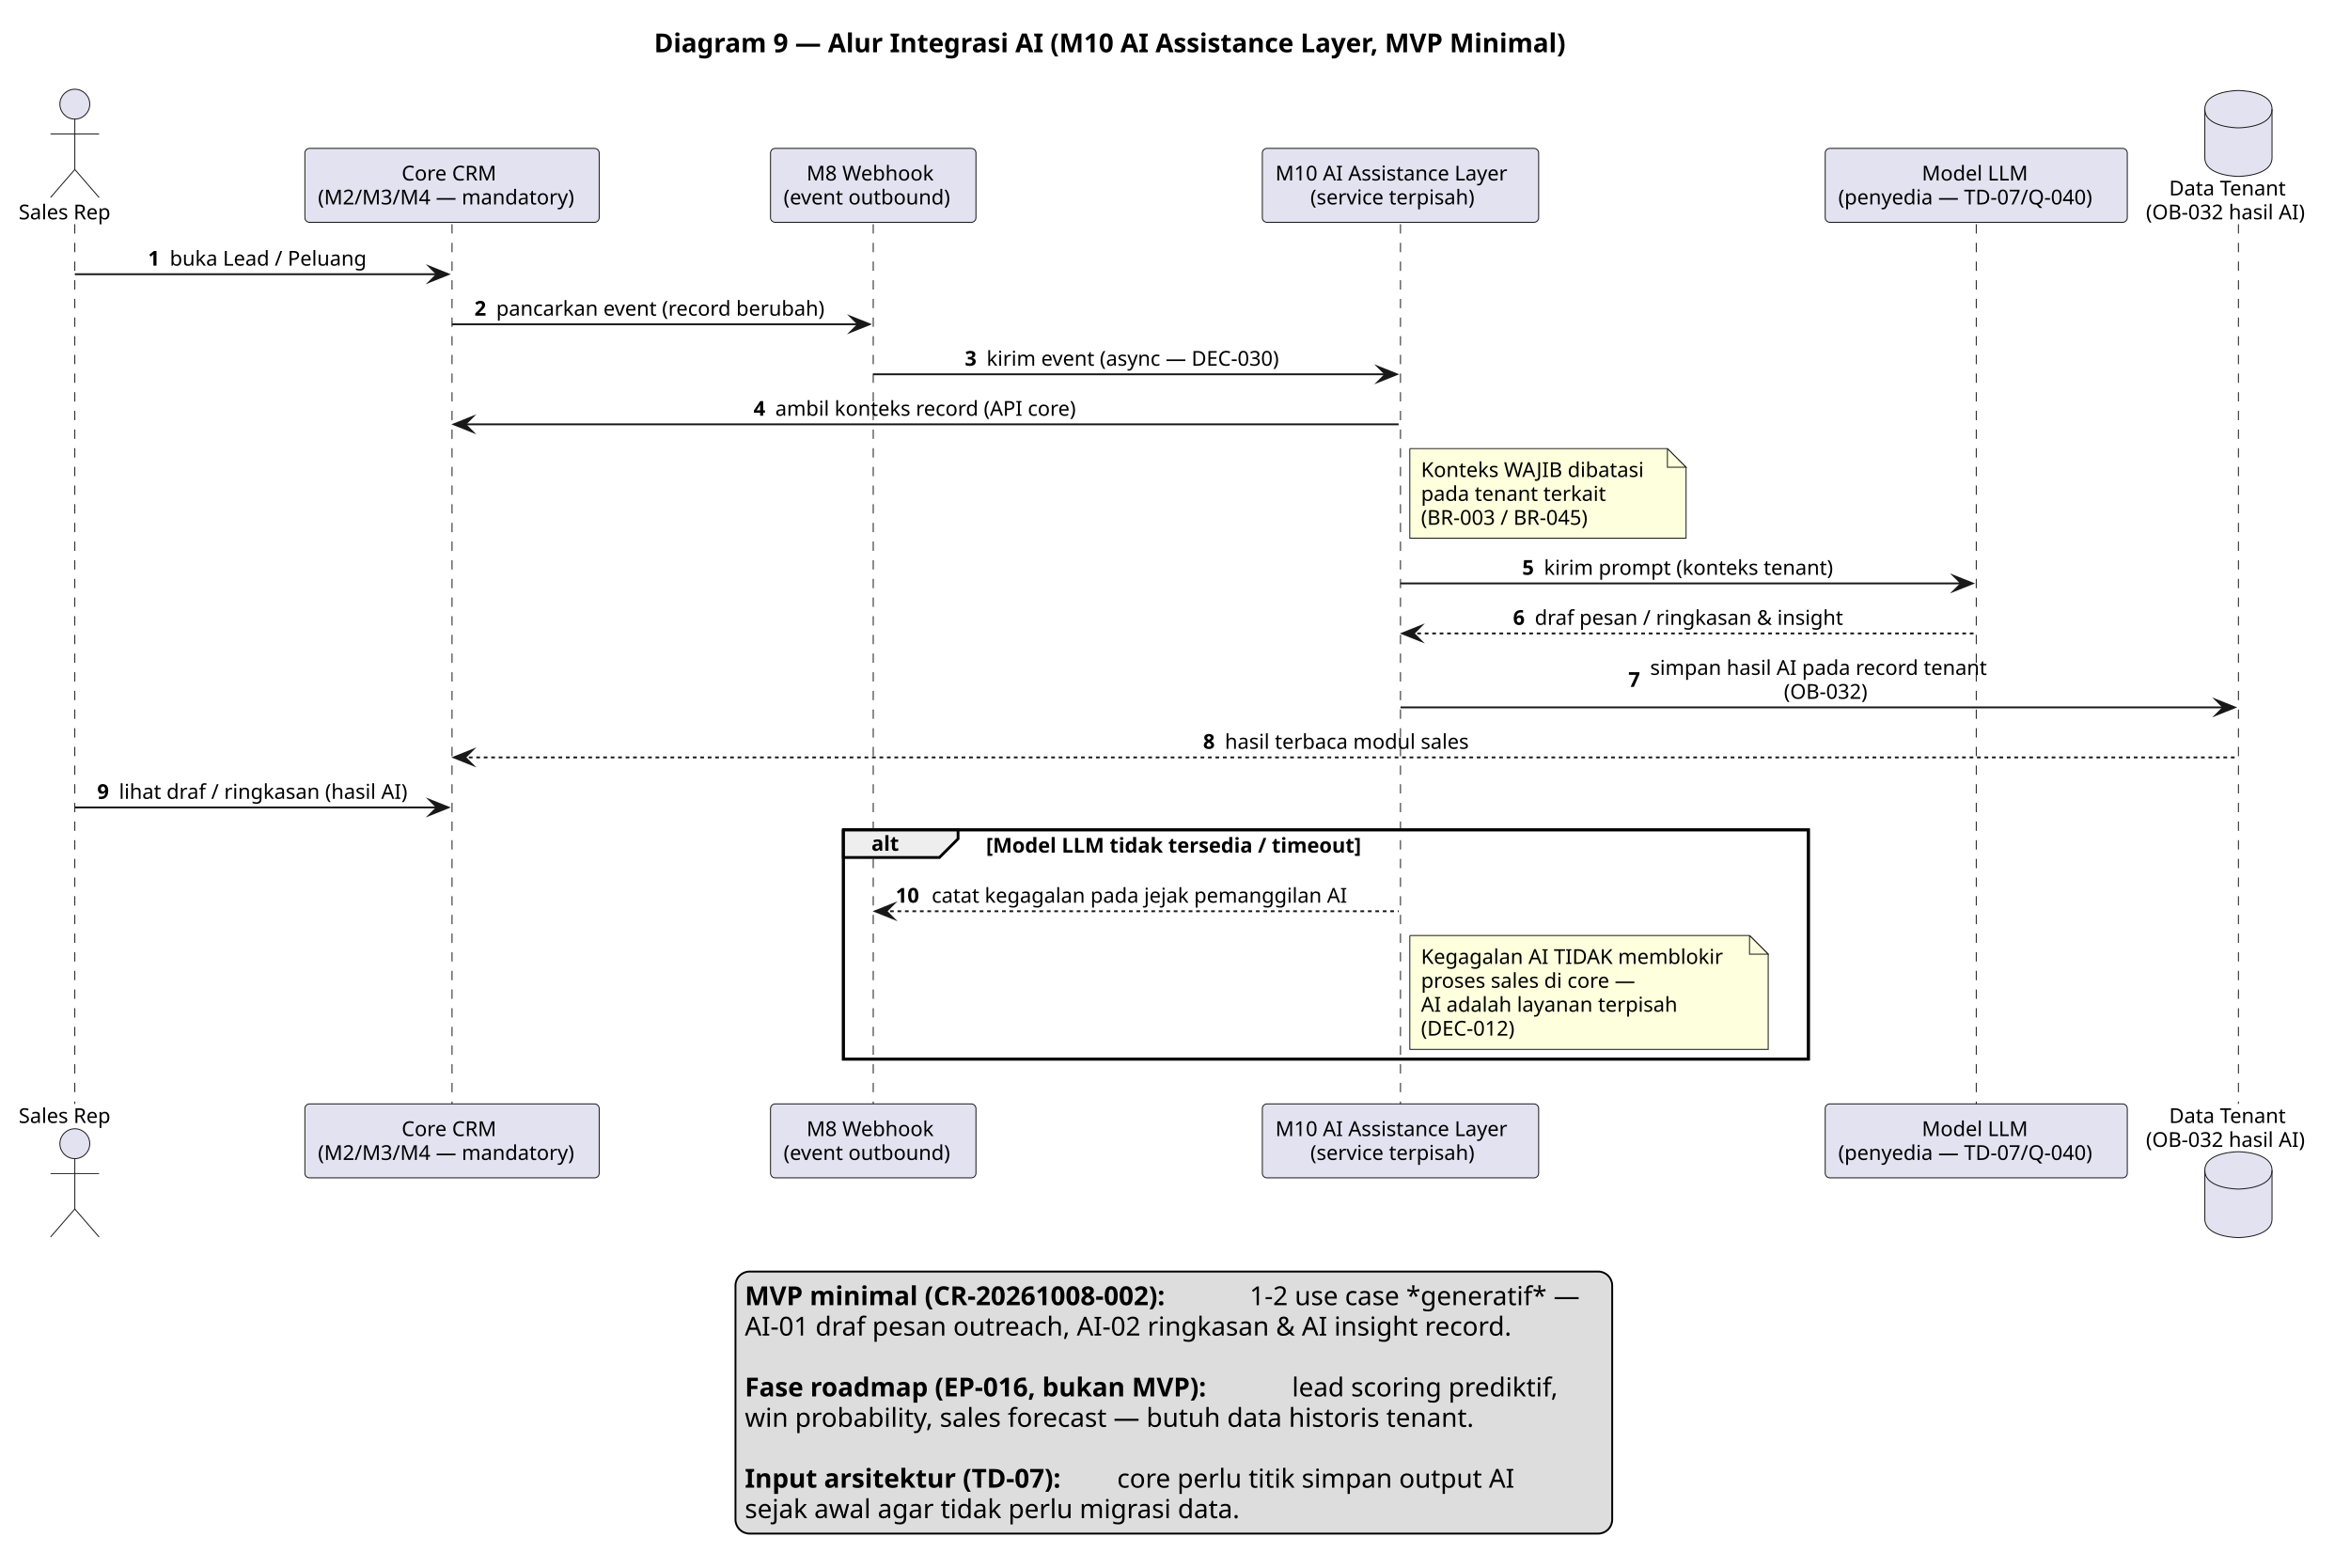
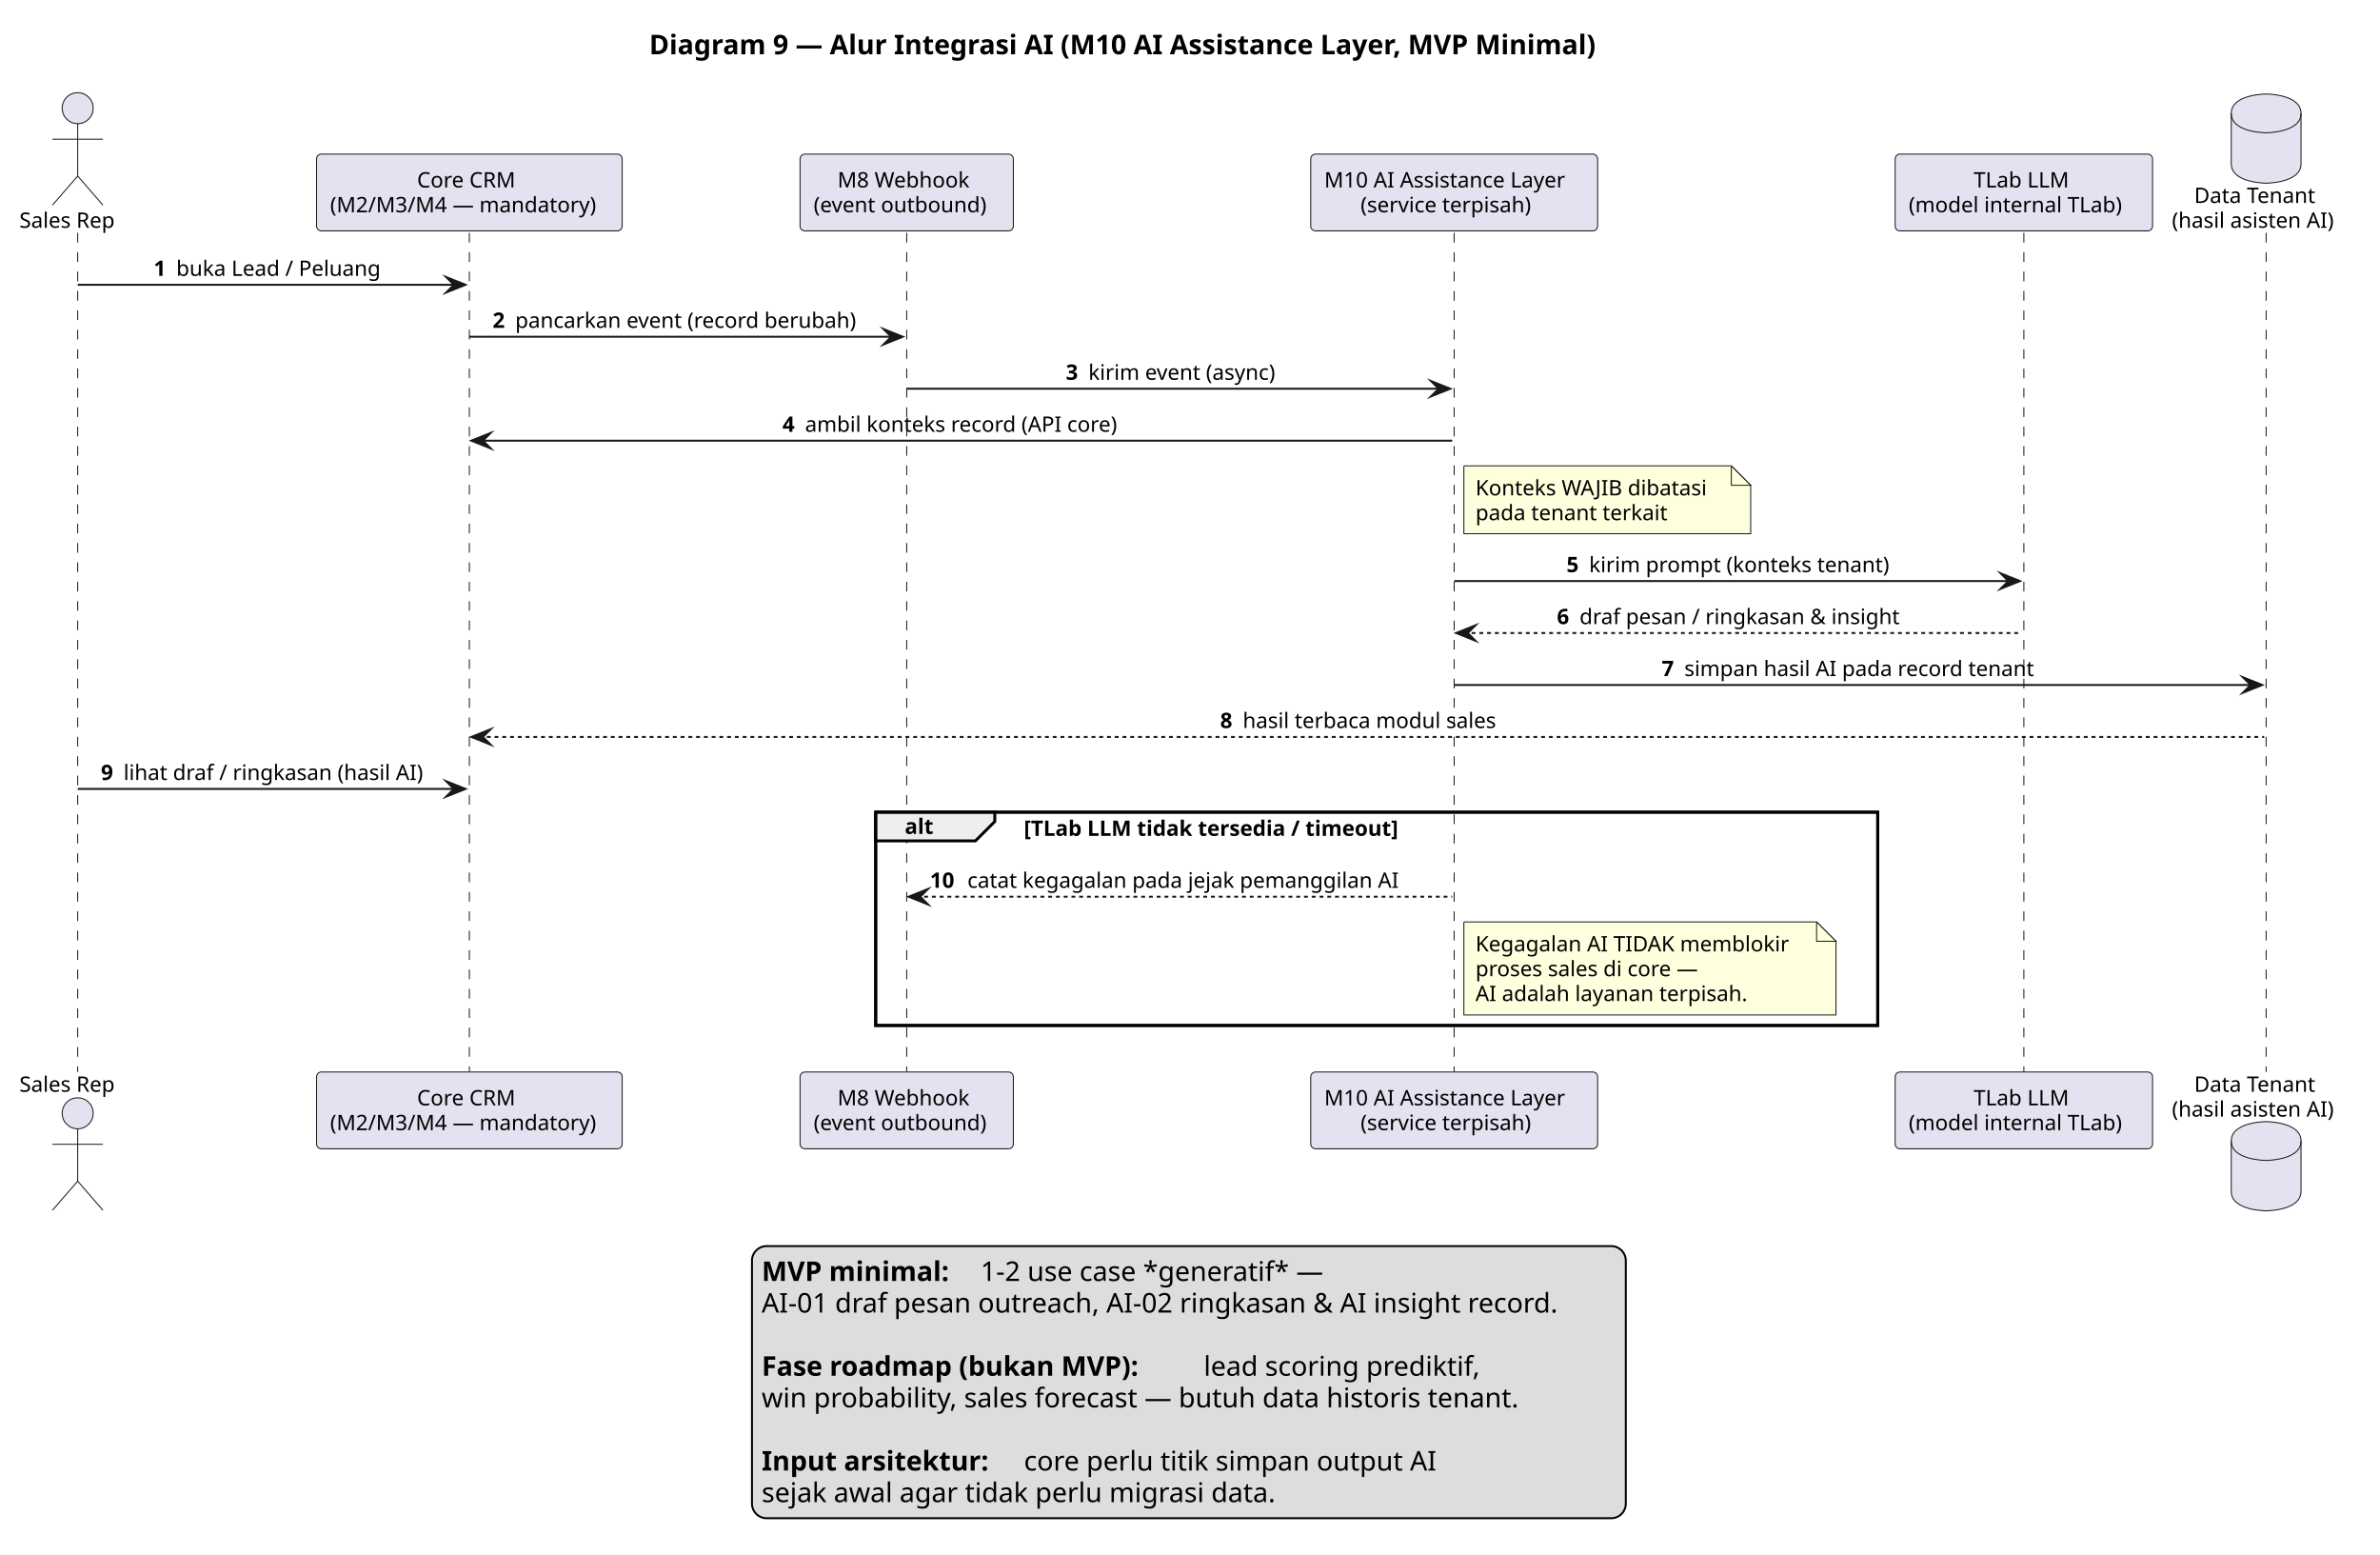
- <svg xmlns="http://www.w3.org/2000/svg" version="1.1" data-diagram-type="SEQUENCE" style="width:1259px;height:840px;background:#FFFFFF;" width="1259px" height="840px" viewBox="0 0 1259 840" zoomAndPan="magnify" preserveAspectRatio="none" contentStyleType="text/css">
+ <svg xmlns="http://www.w3.org/2000/svg" version="1.1" data-diagram-type="SEQUENCE" style="width:1228px;height:802px;background:#FFFFFF;" width="1228px" height="802px" viewBox="0 0 1228 802" zoomAndPan="magnify" preserveAspectRatio="none" contentStyleType="text/css">
  <defs />
  <g font-family="sans-serif" lengthAdjust="spacing">
    <g class="title" data-source-line="1">
-       <text x="350.399" y="27.995" fill="#000" font-size="14" textLength="556.958" font-weight="700">Diagram 9 — Alur Integrasi AI (M10 AI Assistance Layer, MVP Minimal)</text>
+       <text x="334.949" y="27.995" fill="#000" font-size="14" textLength="556.958" font-weight="700">Diagram 9 — Alur Integrasi AI (M10 AI Assistance Layer, MVP Minimal)</text>
    </g>
-     <rect x="451.833" y="444.563" width="517.014" height="122.828" fill="none" style="stroke:#000;stroke-width:1.5;" />
+     <rect x="451.833" y="418.953" width="517.014" height="110.023" fill="none" style="stroke:#000;stroke-width:1.5;" />
    <g>
-       <rect x="36.584" y="120.102" width="8" height="471.289" fill="#000" fill-opacity="0" />
-       <line x1="40.084" y1="120.102" x2="40.084" y2="591.391" style="stroke:#181818;stroke-width:0.5;stroke-dasharray:5,5;" />
+       <rect x="36.584" y="120.102" width="8" height="432.875" fill="#000" fill-opacity="0" />
+       <line x1="40.084" y1="120.102" x2="40.084" y2="552.977" style="stroke:#181818;stroke-width:0.5;stroke-dasharray:5,5;" />
    </g>
    <g>
-       <rect x="238.677" y="120.102" width="8" height="471.289" fill="#000" fill-opacity="0" />
-       <line x1="242.177" y1="120.102" x2="242.177" y2="591.391" style="stroke:#181818;stroke-width:0.5;stroke-dasharray:5,5;" />
+       <rect x="238.677" y="120.102" width="8" height="432.875" fill="#000" fill-opacity="0" />
+       <line x1="242.177" y1="120.102" x2="242.177" y2="552.977" style="stroke:#181818;stroke-width:0.5;stroke-dasharray:5,5;" />
    </g>
    <g>
-       <rect x="464.333" y="120.102" width="8" height="471.289" fill="#000" fill-opacity="0" />
-       <line x1="467.833" y1="120.102" x2="467.833" y2="591.391" style="stroke:#181818;stroke-width:0.5;stroke-dasharray:5,5;" />
+       <rect x="464.333" y="120.102" width="8" height="432.875" fill="#000" fill-opacity="0" />
+       <line x1="467.833" y1="120.102" x2="467.833" y2="552.977" style="stroke:#181818;stroke-width:0.5;stroke-dasharray:5,5;" />
    </g>
    <g>
-       <rect x="746.805" y="120.102" width="8" height="471.289" fill="#000" fill-opacity="0" />
-       <line x1="750.305" y1="120.102" x2="750.305" y2="591.391" style="stroke:#181818;stroke-width:0.5;stroke-dasharray:5,5;" />
+       <rect x="746.805" y="120.102" width="8" height="432.875" fill="#000" fill-opacity="0" />
+       <line x1="750.305" y1="120.102" x2="750.305" y2="552.977" style="stroke:#181818;stroke-width:0.5;stroke-dasharray:5,5;" />
    </g>
    <g>
-       <rect x="1055.267" y="120.102" width="8" height="471.289" fill="#000" fill-opacity="0" />
-       <line x1="1058.767" y1="120.102" x2="1058.767" y2="591.391" style="stroke:#181818;stroke-width:0.5;stroke-dasharray:5,5;" />
+       <rect x="1040.746" y="120.102" width="8" height="432.875" fill="#000" fill-opacity="0" />
+       <line x1="1044.246" y1="120.102" x2="1044.246" y2="552.977" style="stroke:#181818;stroke-width:0.5;stroke-dasharray:5,5;" />
    </g>
    <g>
-       <rect x="1195.721" y="120.102" width="8" height="471.289" fill="#000" fill-opacity="0" />
-       <line x1="1199.221" y1="120.102" x2="1199.221" y2="591.391" style="stroke:#181818;stroke-width:0.5;stroke-dasharray:5,5;" />
+       <rect x="1165.751" y="120.102" width="8" height="432.875" fill="#000" fill-opacity="0" />
+       <line x1="1169.251" y1="120.102" x2="1169.251" y2="552.977" style="stroke:#181818;stroke-width:0.5;stroke-dasharray:5,5;" />
    </g>
    <text x="10" y="117.507" fill="#000" font-size="11" textLength="54.167">Sales Rep</text>
    <ellipse cx="40.084" cy="55.797" rx="8" ry="8" fill="#E2E2F0" style="stroke:#181818;stroke-width:0.5;" />
    <path d="M40.084,63.797 L40.084,90.797 M27.084,71.797 L53.084,71.797 M40.084,90.797 L27.084,105.797 M40.084,90.797 L53.084,105.797" style="stroke:#181818;stroke-width:0.5;" fill="none" />
    <rect x="163.336" y="79.492" width="157.682" height="39.609" fill="#E2E2F0" style="stroke:#181818;stroke-width:0.5;" rx="2.5" ry="2.5" />
    <text x="215.171" y="96.703" fill="#000" font-size="11" textLength="54.012">Core CRM</text>
    <text x="170.336" y="109.507" fill="#000" font-size="11" textLength="143.682">(M2/M3/M4 — mandatory)</text>
    <rect x="412.802" y="79.492" width="110.062" height="39.609" fill="#E2E2F0" style="stroke:#181818;stroke-width:0.5;" rx="2.5" ry="2.5" />
    <text x="432.126" y="96.703" fill="#000" font-size="11" textLength="71.414">M8 Webhook</text>
    <text x="419.802" y="109.507" fill="#000" font-size="11" textLength="96.062">(event outbound)</text>
    <rect x="676.29" y="79.492" width="148.03" height="39.609" fill="#E2E2F0" style="stroke:#181818;stroke-width:0.5;" rx="2.5" ry="2.5" />
    <text x="683.29" y="96.703" fill="#000" font-size="11" textLength="134.03">M10 AI Assistance Layer</text>
    <text x="702.021" y="109.507" fill="#000" font-size="11" textLength="96.567">(service terpisah)</text>
-     <rect x="977.847" y="79.492" width="161.839" height="39.609" fill="#E2E2F0" style="stroke:#181818;stroke-width:0.5;" rx="2.5" ry="2.5" />
-     <text x="1029.631" y="96.703" fill="#000" font-size="11" textLength="58.271">Model LLM</text>
-     <text x="984.847" y="109.507" fill="#000" font-size="11" textLength="147.839">(penyedia — TD-07/Q-040)</text>
-     <text x="1162.099" y="104.703" fill="#000" font-size="11" textLength="68.245">Data Tenant</text>
-     <text x="1149.686" y="117.507" fill="#000" font-size="11" textLength="93.07">(OB-032 hasil AI)</text>
-     <path d="M1181.221,58.492 C1181.221,48.492 1199.221,48.492 1199.221,48.492 C1199.221,48.492 1217.221,48.492 1217.221,58.492 L1217.221,84.492 C1217.221,94.492 1199.221,94.492 1199.221,94.492 C1199.221,94.492 1181.221,94.492 1181.221,84.492 L1181.221,58.492" style="stroke:#181818;stroke-width:0.5;" fill="#E2E2F0" />
-     <path d="M1181.221,58.492 C1181.221,68.492 1199.221,68.492 1199.221,68.492 C1199.221,68.492 1217.221,68.492 1217.221,58.492" style="stroke:#181818;stroke-width:0.5;" fill="none" />
-     <text x="10" y="601.601" fill="#000" font-size="11" textLength="54.167">Sales Rep</text>
-     <ellipse cx="40.084" cy="612.695" rx="8" ry="8" fill="#E2E2F0" style="stroke:#181818;stroke-width:0.5;" />
-     <path d="M40.084,620.695 L40.084,647.695 M27.084,628.695 L53.084,628.695 M40.084,647.695 L27.084,662.695 M40.084,647.695 L53.084,662.695" style="stroke:#181818;stroke-width:0.5;" fill="none" />
-     <rect x="163.336" y="591.391" width="157.682" height="39.609" fill="#E2E2F0" style="stroke:#181818;stroke-width:0.5;" rx="2.5" ry="2.5" />
-     <text x="215.171" y="608.601" fill="#000" font-size="11" textLength="54.012">Core CRM</text>
-     <text x="170.336" y="621.406" fill="#000" font-size="11" textLength="143.682">(M2/M3/M4 — mandatory)</text>
-     <rect x="412.802" y="591.391" width="110.062" height="39.609" fill="#E2E2F0" style="stroke:#181818;stroke-width:0.5;" rx="2.5" ry="2.5" />
-     <text x="432.126" y="608.601" fill="#000" font-size="11" textLength="71.414">M8 Webhook</text>
-     <text x="419.802" y="621.406" fill="#000" font-size="11" textLength="96.062">(event outbound)</text>
-     <rect x="676.29" y="591.391" width="148.03" height="39.609" fill="#E2E2F0" style="stroke:#181818;stroke-width:0.5;" rx="2.5" ry="2.5" />
-     <text x="683.29" y="608.601" fill="#000" font-size="11" textLength="134.03">M10 AI Assistance Layer</text>
-     <text x="702.021" y="621.406" fill="#000" font-size="11" textLength="96.567">(service terpisah)</text>
-     <rect x="977.847" y="591.391" width="161.839" height="39.609" fill="#E2E2F0" style="stroke:#181818;stroke-width:0.5;" rx="2.5" ry="2.5" />
-     <text x="1029.631" y="608.601" fill="#000" font-size="11" textLength="58.271">Model LLM</text>
-     <text x="984.847" y="621.406" fill="#000" font-size="11" textLength="147.839">(penyedia — TD-07/Q-040)</text>
-     <text x="1162.099" y="601.601" fill="#000" font-size="11" textLength="68.245">Data Tenant</text>
-     <text x="1149.686" y="614.406" fill="#000" font-size="11" textLength="93.07">(OB-032 hasil AI)</text>
-     <path d="M1181.221,627 C1181.221,617 1199.221,617 1199.221,617 C1199.221,617 1217.221,617 1217.221,627 L1217.221,653 C1217.221,663 1199.221,663 1199.221,663 C1199.221,663 1181.221,663 1181.221,653 L1181.221,627" style="stroke:#181818;stroke-width:0.5;" fill="#E2E2F0" />
-     <path d="M1181.221,627 C1181.221,637 1199.221,637 1199.221,637 C1199.221,637 1217.221,637 1217.221,627" style="stroke:#181818;stroke-width:0.5;" fill="none" />
+     <rect x="977.847" y="79.492" width="132.798" height="39.609" fill="#E2E2F0" style="stroke:#181818;stroke-width:0.5;" rx="2.5" ry="2.5" />
+     <text x="1018.338" y="96.703" fill="#000" font-size="11" textLength="51.815">TLab LLM</text>
+     <text x="984.847" y="109.507" fill="#000" font-size="11" textLength="118.798">(model internal TLab)</text>
+     <text x="1132.128" y="104.703" fill="#000" font-size="11" textLength="68.245">Data Tenant</text>
+     <text x="1120.645" y="117.507" fill="#000" font-size="11" textLength="91.212">(hasil asisten AI)</text>
+     <path d="M1151.251,58.492 C1151.251,48.492 1169.251,48.492 1169.251,48.492 C1169.251,48.492 1187.251,48.492 1187.251,58.492 L1187.251,84.492 C1187.251,94.492 1169.251,94.492 1169.251,94.492 C1169.251,94.492 1151.251,94.492 1151.251,84.492 L1151.251,58.492" style="stroke:#181818;stroke-width:0.5;" fill="#E2E2F0" />
+     <path d="M1151.251,58.492 C1151.251,68.492 1169.251,68.492 1169.251,68.492 C1169.251,68.492 1187.251,68.492 1187.251,58.492" style="stroke:#181818;stroke-width:0.5;" fill="none" />
+     <text x="10" y="563.187" fill="#000" font-size="11" textLength="54.167">Sales Rep</text>
+     <ellipse cx="40.084" cy="574.281" rx="8" ry="8" fill="#E2E2F0" style="stroke:#181818;stroke-width:0.5;" />
+     <path d="M40.084,582.281 L40.084,609.281 M27.084,590.281 L53.084,590.281 M40.084,609.281 L27.084,624.281 M40.084,609.281 L53.084,624.281" style="stroke:#181818;stroke-width:0.5;" fill="none" />
+     <rect x="163.336" y="552.977" width="157.682" height="39.609" fill="#E2E2F0" style="stroke:#181818;stroke-width:0.5;" rx="2.5" ry="2.5" />
+     <text x="215.171" y="570.187" fill="#000" font-size="11" textLength="54.012">Core CRM</text>
+     <text x="170.336" y="582.992" fill="#000" font-size="11" textLength="143.682">(M2/M3/M4 — mandatory)</text>
+     <rect x="412.802" y="552.977" width="110.062" height="39.609" fill="#E2E2F0" style="stroke:#181818;stroke-width:0.5;" rx="2.5" ry="2.5" />
+     <text x="432.126" y="570.187" fill="#000" font-size="11" textLength="71.414">M8 Webhook</text>
+     <text x="419.802" y="582.992" fill="#000" font-size="11" textLength="96.062">(event outbound)</text>
+     <rect x="676.29" y="552.977" width="148.03" height="39.609" fill="#E2E2F0" style="stroke:#181818;stroke-width:0.5;" rx="2.5" ry="2.5" />
+     <text x="683.29" y="570.187" fill="#000" font-size="11" textLength="134.03">M10 AI Assistance Layer</text>
+     <text x="702.021" y="582.992" fill="#000" font-size="11" textLength="96.567">(service terpisah)</text>
+     <rect x="977.847" y="552.977" width="132.798" height="39.609" fill="#E2E2F0" style="stroke:#181818;stroke-width:0.5;" rx="2.5" ry="2.5" />
+     <text x="1018.338" y="570.187" fill="#000" font-size="11" textLength="51.815">TLab LLM</text>
+     <text x="984.847" y="582.992" fill="#000" font-size="11" textLength="118.798">(model internal TLab)</text>
+     <text x="1132.128" y="563.187" fill="#000" font-size="11" textLength="68.245">Data Tenant</text>
+     <text x="1120.645" y="575.992" fill="#000" font-size="11" textLength="91.212">(hasil asisten AI)</text>
+     <path d="M1151.251,588.586 C1151.251,578.586 1169.251,578.586 1169.251,578.586 C1169.251,578.586 1187.251,578.586 1187.251,588.586 L1187.251,614.586 C1187.251,624.586 1169.251,624.586 1169.251,624.586 C1169.251,624.586 1151.251,624.586 1151.251,614.586 L1151.251,588.586" style="stroke:#181818;stroke-width:0.5;" fill="#E2E2F0" />
+     <path d="M1151.251,588.586 C1151.251,598.586 1169.251,598.586 1169.251,598.586 C1169.251,598.586 1187.251,598.586 1187.251,588.586" style="stroke:#181818;stroke-width:0.5;" fill="none" />
    <polygon points="230.177,142.906,240.177,146.906,230.177,150.906,234.177,146.906" fill="#181818" style="stroke:#181818;stroke-width:1;stroke-linejoin:miter;stroke-miterlimit:10;" />
    <line x1="40.084" y1="146.906" x2="236.177" y2="146.906" style="stroke:#181818;stroke-width:1;" />
    <text x="79.302" y="142.312" fill="#000" font-size="11" font-weight="700">1</text>
    <text x="90.956" y="142.312" fill="#000" font-size="11" textLength="112.003">buka Lead / Peluang</text>
    <polygon points="455.833,169.711,465.833,173.711,455.833,177.711,459.833,173.711" fill="#181818" style="stroke:#181818;stroke-width:1;stroke-linejoin:miter;stroke-miterlimit:10;" />
    <line x1="242.177" y1="173.711" x2="461.833" y2="173.711" style="stroke:#181818;stroke-width:1;" />
    <text x="254.177" y="169.117" fill="#000" font-size="11" font-weight="700">2</text>
    <text x="265.831" y="169.117" fill="#000" font-size="11" textLength="190.002">pancarkan event (record berubah)</text>
    <polygon points="738.305,196.516,748.305,200.516,738.305,204.516,742.305,200.516" fill="#181818" style="stroke:#181818;stroke-width:1;stroke-linejoin:miter;stroke-miterlimit:10;" />
    <line x1="467.833" y1="200.516" x2="744.305" y2="200.516" style="stroke:#181818;stroke-width:1;" />
-     <text x="516.899" y="195.921" fill="#000" font-size="11" font-weight="700">3</text>
-     <text x="528.553" y="195.921" fill="#000" font-size="11" textLength="172.686">kirim event (async — DEC-030)</text>
+     <text x="549.929" y="195.921" fill="#000" font-size="11" font-weight="700">3</text>
+     <text x="561.583" y="195.921" fill="#000" font-size="11" textLength="106.627">kirim event (async)</text>
    <polygon points="253.177,223.32,243.177,227.32,253.177,231.32,249.177,227.32" fill="#181818" style="stroke:#181818;stroke-width:1;stroke-linejoin:miter;stroke-miterlimit:10;" />
    <line x1="247.177" y1="227.32" x2="749.305" y2="227.32" style="stroke:#181818;stroke-width:1;" />
    <text x="403.706" y="222.726" fill="#000" font-size="11" font-weight="700">4</text>
    <text x="415.36" y="222.726" fill="#000" font-size="11" textLength="173.417">ambil konteks record (API core)</text>
-     <path d="M755.305,240.32 L755.305,288.32 L903.305,288.32 L903.305,250.32 L893.305,240.32 L755.305,240.32" style="stroke:#181818;stroke-width:0.5;" fill="#FEFFDD" />
+     <path d="M755.305,240.32 L755.305,275.32 L903.305,275.32 L903.305,250.32 L893.305,240.32 L755.305,240.32" style="stroke:#181818;stroke-width:0.5;" fill="#FEFFDD" />
    <path d="M893.305,240.32 L893.305,250.32 L903.305,250.32 L893.305,240.32" style="stroke:#181818;stroke-width:0.5;" fill="#FEFFDD" />
    <text x="761.305" y="255.531" fill="#000" font-size="11" textLength="127.128">Konteks WAJIB dibatasi</text>
    <text x="761.305" y="268.335" fill="#000" font-size="11" textLength="106.6">pada tenant terkait</text>
-     <text x="761.305" y="281.14" fill="#000" font-size="11" textLength="99.591">(BR-003 / BR-045)</text>
-     <polygon points="1046.767,308.539,1056.767,312.539,1046.767,316.539,1050.767,312.539" fill="#181818" style="stroke:#181818;stroke-width:1;stroke-linejoin:miter;stroke-miterlimit:10;" />
-     <line x1="750.305" y1="312.539" x2="1052.767" y2="312.539" style="stroke:#181818;stroke-width:1;" />
-     <text x="815.524" y="307.945" fill="#000" font-size="11" font-weight="700">5</text>
-     <text x="827.178" y="307.945" fill="#000" font-size="11" textLength="166.37">kirim prompt (konteks tenant)</text>
-     <polygon points="761.305,335.344,751.305,339.344,761.305,343.344,757.305,339.344" fill="#181818" style="stroke:#181818;stroke-width:1;stroke-linejoin:miter;stroke-miterlimit:10;" />
-     <line x1="755.305" y1="339.344" x2="1057.767" y2="339.344" style="stroke:#181818;stroke-width:1;stroke-dasharray:2,2;" />
-     <text x="810.585" y="334.75" fill="#000" font-size="11" font-weight="700">6</text>
-     <text x="822.239" y="334.75" fill="#000" font-size="11" textLength="176.247">draf pesan / ringkasan &amp; insight</text>
-     <polygon points="1187.221,374.953,1197.221,378.953,1187.221,382.953,1191.221,378.953" fill="#181818" style="stroke:#181818;stroke-width:1;stroke-linejoin:miter;stroke-miterlimit:10;" />
-     <line x1="750.305" y1="378.953" x2="1193.221" y2="378.953" style="stroke:#181818;stroke-width:1;" />
-     <text x="872.385" y="367.957" fill="#000" font-size="11" font-weight="700">7</text>
-     <text x="884.039" y="361.554" fill="#000" font-size="11" textLength="193.102">simpan hasil AI pada record tenant</text>
-     <text x="955.714" y="374.359" fill="#000" font-size="11" textLength="49.752">(OB-032)</text>
-     <polygon points="253.177,401.758,243.177,405.758,253.177,409.758,249.177,405.758" fill="#181818" style="stroke:#181818;stroke-width:1;stroke-linejoin:miter;stroke-miterlimit:10;" />
-     <line x1="247.177" y1="405.758" x2="1198.221" y2="405.758" style="stroke:#181818;stroke-width:1;stroke-dasharray:2,2;" />
-     <text x="644.551" y="401.164" fill="#000" font-size="11" font-weight="700">8</text>
-     <text x="656.205" y="401.164" fill="#000" font-size="11" textLength="140.642">hasil terbaca modul sales</text>
-     <polygon points="230.177,428.563,240.177,432.563,230.177,436.563,234.177,432.563" fill="#181818" style="stroke:#181818;stroke-width:1;stroke-linejoin:miter;stroke-miterlimit:10;" />
-     <line x1="40.084" y1="432.563" x2="236.177" y2="432.563" style="stroke:#181818;stroke-width:1;" />
-     <text x="52.084" y="427.968" fill="#000" font-size="11" font-weight="700">9</text>
-     <text x="63.738" y="427.968" fill="#000" font-size="11" textLength="166.439">lihat draf / ringkasan (hasil AI)</text>
-     <path d="M451.833,444.563 L513.285,444.563 L513.285,449.367 L503.285,459.367 L451.833,459.367 L451.833,444.563" style="stroke:#000;stroke-width:1.5;" fill="#EEE" />
-     <rect x="451.833" y="444.563" width="517.014" height="122.828" fill="none" style="stroke:#000;stroke-width:1.5;" />
-     <text x="466.833" y="455.773" fill="#000" font-size="11" textLength="16.452" font-weight="700">alt</text>
-     <text x="528.285" y="456.773" fill="#000" font-size="11" textLength="227.251" font-weight="700">[Model LLM tidak tersedia / timeout]</text>
-     <polygon points="478.833,484.172,468.833,488.172,478.833,492.172,474.833,488.172" fill="#181818" style="stroke:#181818;stroke-width:1;stroke-linejoin:miter;stroke-miterlimit:10;" />
-     <line x1="472.833" y1="488.172" x2="749.305" y2="488.172" style="stroke:#181818;stroke-width:1;stroke-dasharray:2,2;" />
-     <text x="479.833" y="483.578" fill="#000" font-size="11" textLength="15.308" font-weight="700">10</text>
-     <text x="499.141" y="483.578" fill="#000" font-size="11" textLength="239.164">catat kegagalan pada jejak pemanggilan AI</text>
-     <path d="M755.305,501.172 L755.305,562.172 L947.305,562.172 L947.305,511.172 L937.305,501.172 L755.305,501.172" style="stroke:#181818;stroke-width:0.5;" fill="#FEFFDD" />
-     <path d="M937.305,501.172 L937.305,511.172 L947.305,511.172 L937.305,501.172" style="stroke:#181818;stroke-width:0.5;" fill="#FEFFDD" />
-     <text x="761.305" y="516.382" fill="#000" font-size="11" textLength="171.542">Kegagalan AI TIDAK memblokir</text>
-     <text x="761.305" y="529.187" fill="#000" font-size="11" textLength="123.583">proses sales di core —</text>
-     <text x="761.305" y="541.992" fill="#000" font-size="11" textLength="147.308">AI adalah layanan terpisah</text>
-     <text x="761.305" y="554.796" fill="#000" font-size="11" textLength="56.649">(DEC-012)</text>
-     <g class="legend" data-source-line="40">
-       <rect x="394.03" y="681.195" width="469.696" height="140.375" fill="#DDD" style="stroke:#000;stroke-width:1;" rx="7.5" ry="7.5" />
-       <text x="399.03" y="699.19" fill="#000" font-size="14" textLength="265.986" font-weight="700">MVP minimal (CR-20261008-002):</text>
-       <text x="669.467" y="699.19" fill="#000" font-size="14" textLength="189.26">1-2 use case *generatif* —</text>
-       <text x="399.03" y="715.487" fill="#000" font-size="14" textLength="440.87">AI-01 draf pesan outreach, AI-02 ringkasan &amp; AI insight record.</text>
-       <text x="399.03" y="731.784" fill="#000" font-size="14"> </text>
-       <text x="399.03" y="748.081" fill="#000" font-size="14" textLength="288.695" font-weight="700">Fase roadmap (EP-016, bukan MVP):</text>
-       <text x="692.176" y="748.081" fill="#000" font-size="14" textLength="152.729">lead scoring prediktif,</text>
-       <text x="399.03" y="764.378" fill="#000" font-size="14" textLength="419.809">win probability, sales forecast — butuh data historis tenant.</text>
-       <text x="399.03" y="780.675" fill="#000" font-size="14"> </text>
-       <text x="399.03" y="796.972" fill="#000" font-size="14" textLength="195.009" font-weight="700">Input arsitektur (TD-07):</text>
-       <text x="598.489" y="796.972" fill="#000" font-size="14" textLength="226.81">core perlu titik simpan output AI</text>
-       <text x="399.03" y="813.269" fill="#000" font-size="14" textLength="286.371">sejak awal agar tidak perlu migrasi data.</text>
+     <polygon points="1032.246,295.734,1042.246,299.734,1032.246,303.734,1036.246,299.734" fill="#181818" style="stroke:#181818;stroke-width:1;stroke-linejoin:miter;stroke-miterlimit:10;" />
+     <line x1="750.305" y1="299.734" x2="1038.246" y2="299.734" style="stroke:#181818;stroke-width:1;" />
+     <text x="808.264" y="295.14" fill="#000" font-size="11" font-weight="700">5</text>
+     <text x="819.917" y="295.14" fill="#000" font-size="11" textLength="166.37">kirim prompt (konteks tenant)</text>
+     <polygon points="761.305,322.539,751.305,326.539,761.305,330.539,757.305,326.539" fill="#181818" style="stroke:#181818;stroke-width:1;stroke-linejoin:miter;stroke-miterlimit:10;" />
+     <line x1="755.305" y1="326.539" x2="1043.246" y2="326.539" style="stroke:#181818;stroke-width:1;stroke-dasharray:2,2;" />
+     <text x="803.325" y="321.945" fill="#000" font-size="11" font-weight="700">6</text>
+     <text x="814.979" y="321.945" fill="#000" font-size="11" textLength="176.247">draf pesan / ringkasan &amp; insight</text>
+     <polygon points="1157.251,349.344,1167.251,353.344,1157.251,357.344,1161.251,353.344" fill="#181818" style="stroke:#181818;stroke-width:1;stroke-linejoin:miter;stroke-miterlimit:10;" />
+     <line x1="750.305" y1="353.344" x2="1163.251" y2="353.344" style="stroke:#181818;stroke-width:1;" />
+     <text x="857.4" y="348.75" fill="#000" font-size="11" font-weight="700">7</text>
+     <text x="869.054" y="348.75" fill="#000" font-size="11" textLength="193.102">simpan hasil AI pada record tenant</text>
+     <polygon points="253.177,376.148,243.177,380.148,253.177,384.148,249.177,380.148" fill="#181818" style="stroke:#181818;stroke-width:1;stroke-linejoin:miter;stroke-miterlimit:10;" />
+     <line x1="247.177" y1="380.148" x2="1168.251" y2="380.148" style="stroke:#181818;stroke-width:1;stroke-dasharray:2,2;" />
+     <text x="629.566" y="375.554" fill="#000" font-size="11" font-weight="700">8</text>
+     <text x="641.22" y="375.554" fill="#000" font-size="11" textLength="140.642">hasil terbaca modul sales</text>
+     <polygon points="230.177,402.953,240.177,406.953,230.177,410.953,234.177,406.953" fill="#181818" style="stroke:#181818;stroke-width:1;stroke-linejoin:miter;stroke-miterlimit:10;" />
+     <line x1="40.084" y1="406.953" x2="236.177" y2="406.953" style="stroke:#181818;stroke-width:1;" />
+     <text x="52.084" y="402.359" fill="#000" font-size="11" font-weight="700">9</text>
+     <text x="63.738" y="402.359" fill="#000" font-size="11" textLength="166.439">lihat draf / ringkasan (hasil AI)</text>
+     <path d="M451.833,418.953 L513.285,418.953 L513.285,423.758 L503.285,433.758 L451.833,433.758 L451.833,418.953" style="stroke:#000;stroke-width:1.5;" fill="#EEE" />
+     <rect x="451.833" y="418.953" width="517.014" height="110.023" fill="none" style="stroke:#000;stroke-width:1.5;" />
+     <text x="466.833" y="430.164" fill="#000" font-size="11" textLength="16.452" font-weight="700">alt</text>
+     <text x="528.285" y="431.164" fill="#000" font-size="11" textLength="219.452" font-weight="700">[TLab LLM tidak tersedia / timeout]</text>
+     <polygon points="478.833,458.563,468.833,462.563,478.833,466.563,474.833,462.563" fill="#181818" style="stroke:#181818;stroke-width:1;stroke-linejoin:miter;stroke-miterlimit:10;" />
+     <line x1="472.833" y1="462.563" x2="749.305" y2="462.563" style="stroke:#181818;stroke-width:1;stroke-dasharray:2,2;" />
+     <text x="479.833" y="457.968" fill="#000" font-size="11" textLength="15.308" font-weight="700">10</text>
+     <text x="499.141" y="457.968" fill="#000" font-size="11" textLength="239.164">catat kegagalan pada jejak pemanggilan AI</text>
+     <path d="M755.305,475.563 L755.305,523.563 L947.305,523.563 L947.305,485.563 L937.305,475.563 L755.305,475.563" style="stroke:#181818;stroke-width:0.5;" fill="#FEFFDD" />
+     <path d="M937.305,475.563 L937.305,485.563 L947.305,485.563 L937.305,475.563" style="stroke:#181818;stroke-width:0.5;" fill="#FEFFDD" />
+     <text x="761.305" y="490.773" fill="#000" font-size="11" textLength="171.542">Kegagalan AI TIDAK memblokir</text>
+     <text x="761.305" y="503.578" fill="#000" font-size="11" textLength="123.583">proses sales di core —</text>
+     <text x="761.305" y="516.382" fill="#000" font-size="11" textLength="150.804">AI adalah layanan terpisah.</text>
+     <g class="legend" data-source-line="38">
+       <rect x="387.993" y="642.781" width="450.87" height="140.375" fill="#DDD" style="stroke:#000;stroke-width:1;" rx="7.5" ry="7.5" />
+       <text x="392.993" y="660.776" fill="#000" font-size="14" textLength="108.486" font-weight="700">MVP minimal:</text>
+       <text x="505.93" y="660.776" fill="#000" font-size="14" textLength="189.26">1-2 use case *generatif* —</text>
+       <text x="392.993" y="677.073" fill="#000" font-size="14" textLength="440.87">AI-01 draf pesan outreach, AI-02 ringkasan &amp; AI insight record.</text>
+       <text x="392.993" y="693.37" fill="#000" font-size="14"> </text>
+       <text x="392.993" y="709.667" fill="#000" font-size="14" textLength="223.645" font-weight="700">Fase roadmap (bukan MVP):</text>
+       <text x="621.088" y="709.667" fill="#000" font-size="14" textLength="152.729">lead scoring prediktif,</text>
+       <text x="392.993" y="725.964" fill="#000" font-size="14" textLength="419.809">win probability, sales forecast — butuh data historis tenant.</text>
+       <text x="392.993" y="742.261" fill="#000" font-size="14"> </text>
+       <text x="392.993" y="758.558" fill="#000" font-size="14" textLength="130.874" font-weight="700">Input arsitektur:</text>
+       <text x="528.318" y="758.558" fill="#000" font-size="14" textLength="226.81">core perlu titik simpan output AI</text>
+       <text x="392.993" y="774.854" fill="#000" font-size="14" textLength="286.371">sejak awal agar tidak perlu migrasi data.</text>
    </g>
  </g>
</svg>
